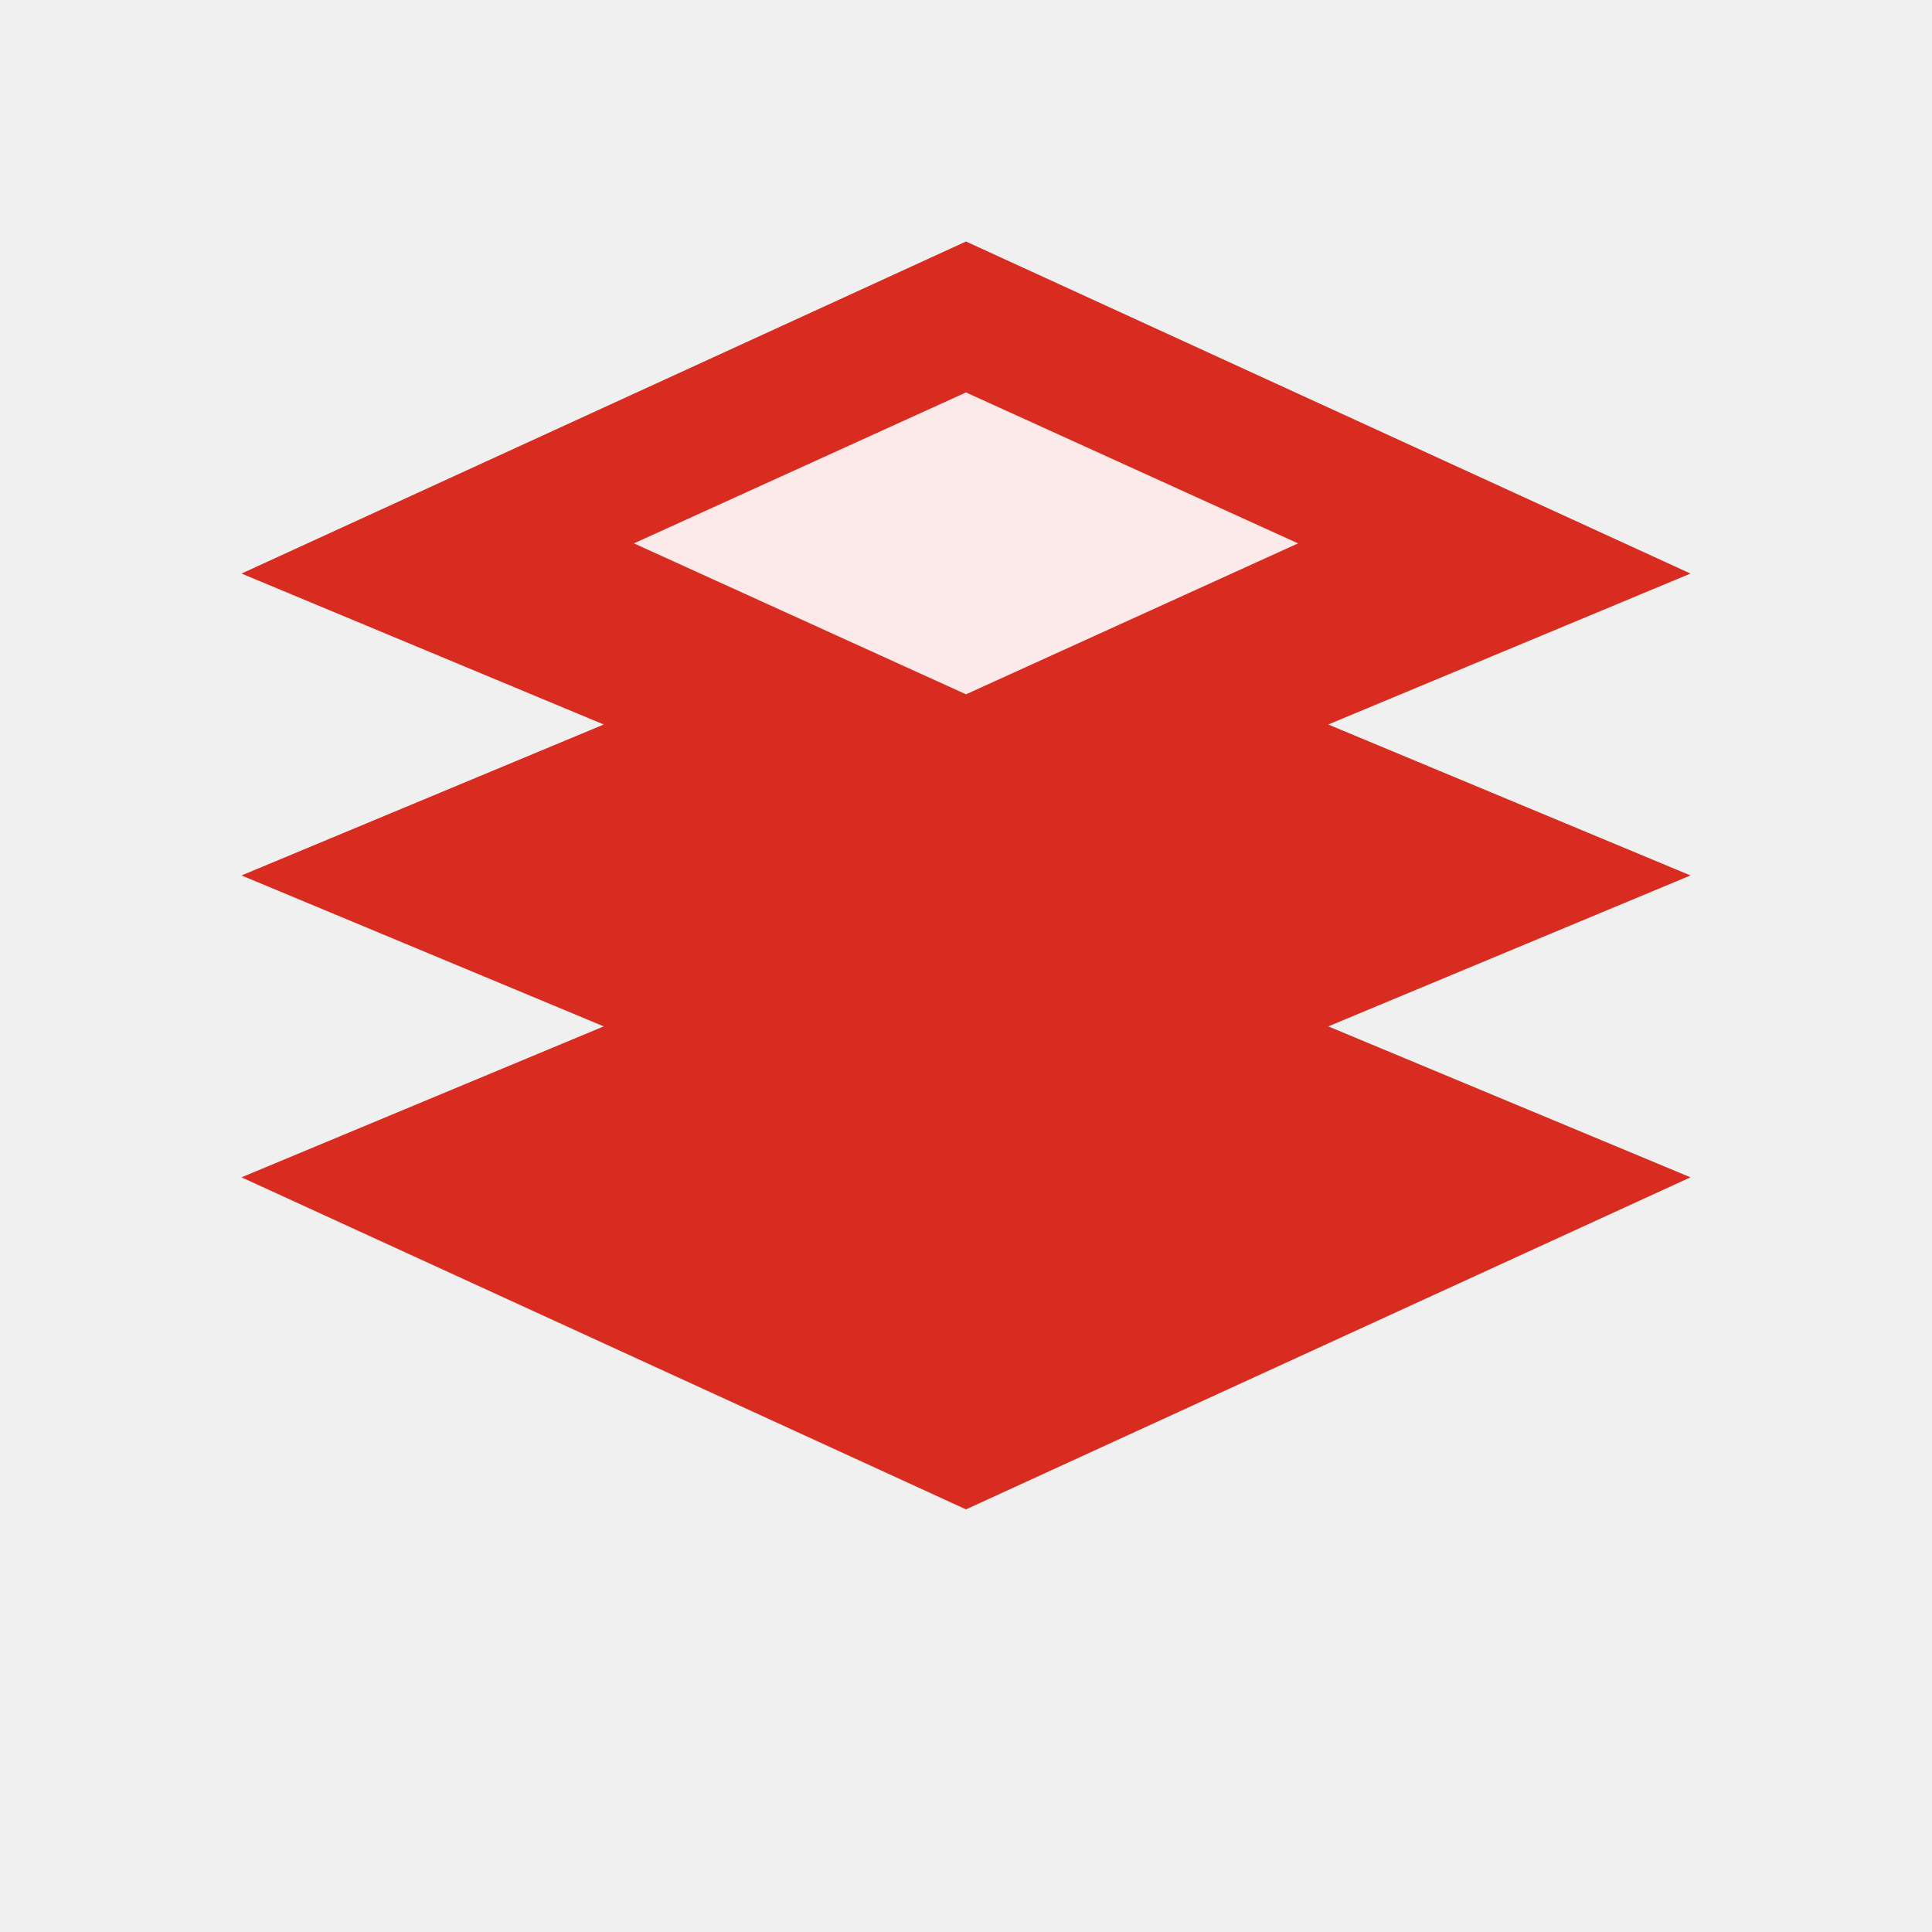
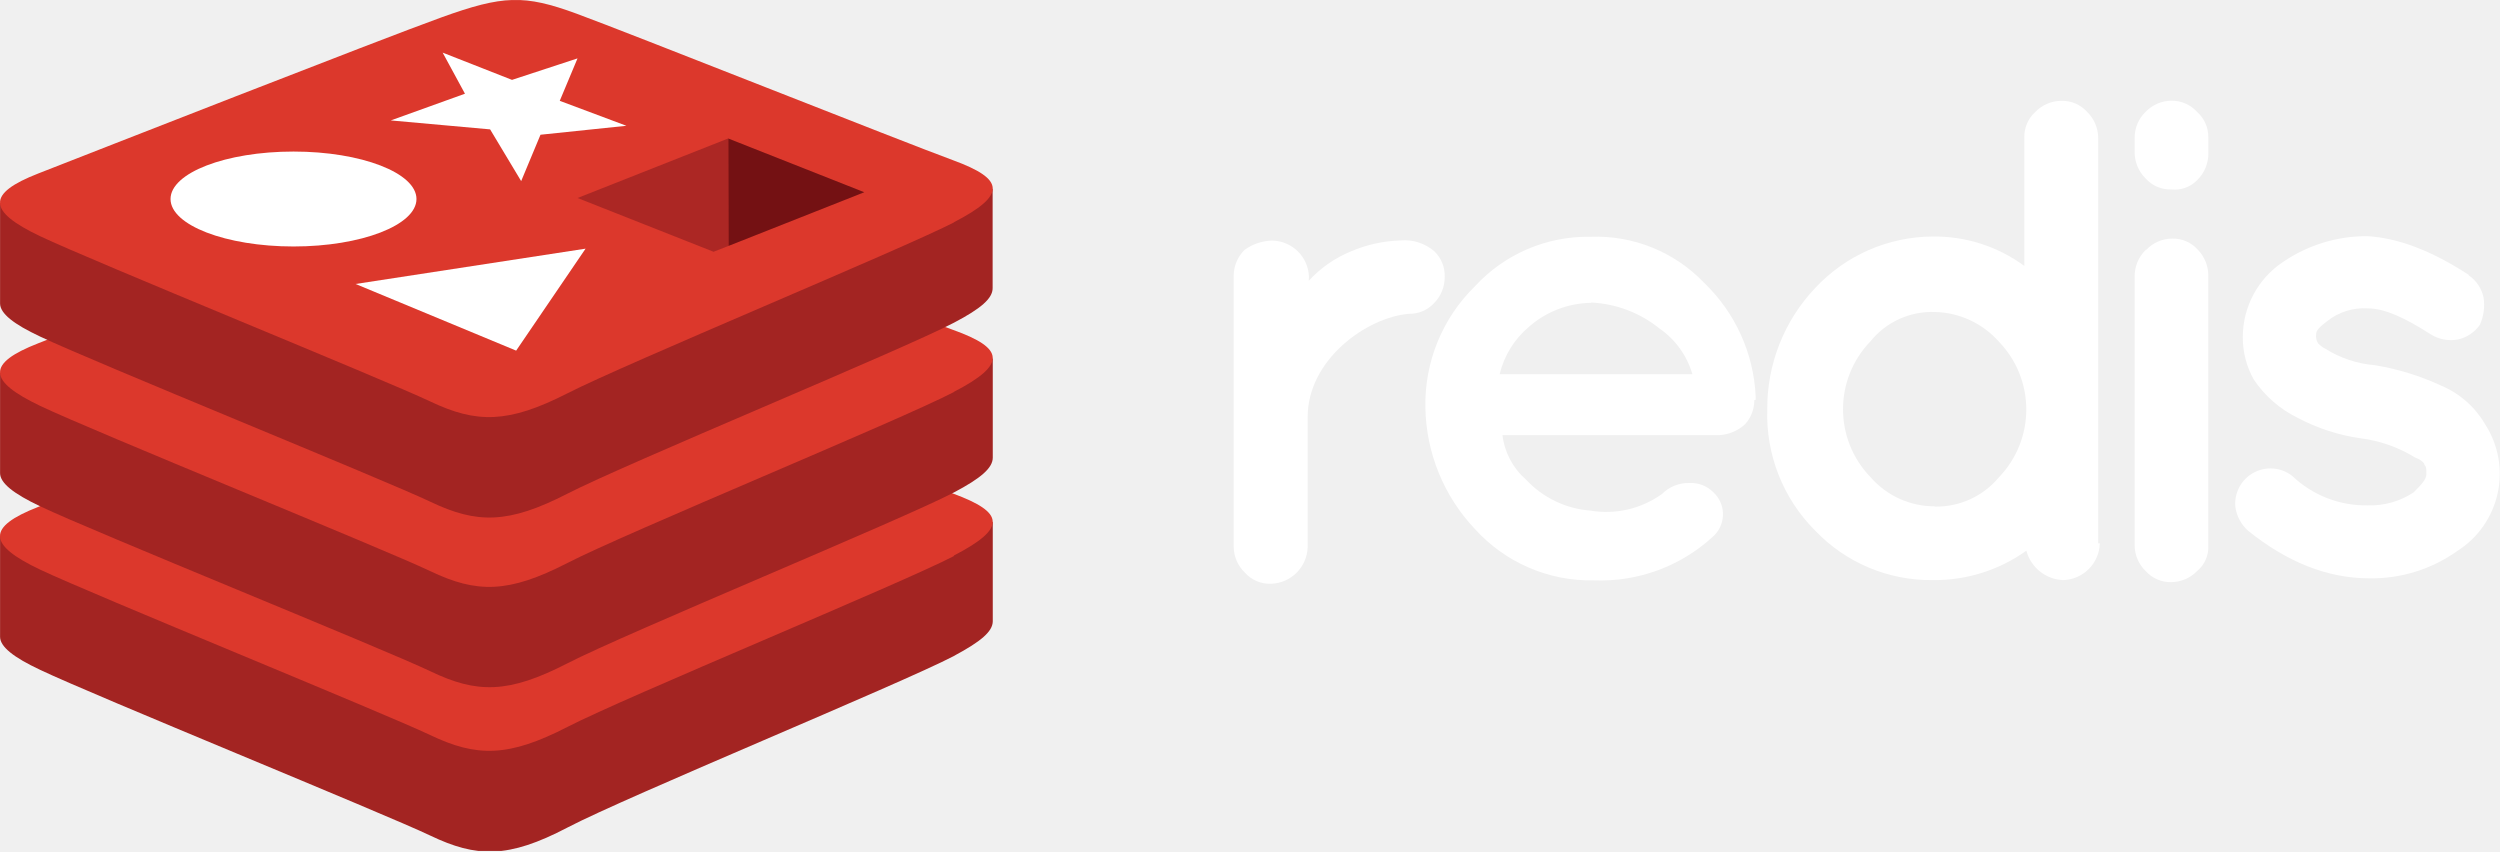
- <svg xmlns="http://www.w3.org/2000/svg" viewBox="0 0 64 64" role="img" aria-label="Redis">
-   <path fill="#D82C20" d="m8 39 24-10 24 10-24 11L8 39Zm0-10 24-10 24 10-24 10L8 29Zm0-10L32 8l24 11-24 10L8 19Z" />
-   <path fill="#FFF" d="m21 18 11-5 11 5-11 5-11-5Z" opacity=".9" />
+ <svg xmlns="http://www.w3.org/2000/svg" viewBox="0 0 368.69 125.59">
+   <defs>
+     <style>.cls-1{fill:none;}.cls-2{clip-path:url(#clip-path);}.cls-3{fill:#a32422;}.cls-4{fill:#dc382c;}.cls-5{fill:#fff;}.cls-6{fill:#741113;}.cls-7{fill:#ac2724;}</style>
+     <clipPath id="clip-path" transform="translate(0.01 0.01)">
+       <rect class="cls-1" width="146.42" height="125.48" />
+     </clipPath>
+   </defs>
+   <g id="Layer_2" data-name="Layer 2">
+     <g id="Layer_1-2" data-name="Layer 1">
+       <g class="cls-2">
+         <path class="cls-3" d="M140.66,96.74c-7.8,4.08-48.28,20.73-57,25.3s-13.39,4.44-20.21,1.18S13.7,102.5,5.92,98.78C2,96.94,0,95.37,0,93.9V79.09S56.08,66.92,65.13,63.64,77.31,60.28,85,63.1,138.79,74.24,146.4,77V91.6c0,1.52-1.75,3-5.74,5.13Z" transform="translate(0.01 0.01)" />
+         <path class="cls-4" d="M140.66,82c-7.8,4.06-48.28,20.71-57,25.2s-13.39,4.45-20.21,1.2S13.7,87.69,5.92,84s-7.93-6.27-.3-9.25S56.08,55,65.13,51.7,77.31,48.33,85,51.16,133,70,140.57,72.79s7.92,5.08.09,9.13Z" transform="translate(0.01 0.01)" />
+         <path class="cls-3" d="M140.66,72.62c-7.8,4.07-48.28,20.71-57,25.2S70.31,102.27,63.49,99,13.7,78.37,5.92,74.66C2,72.8,0,71.24,0,69.76V55S56.08,42.79,65.13,39.51,77.31,36.14,85,39,138.79,50.1,146.4,52.88v14.6C146.4,69,144.65,70.52,140.66,72.62Z" transform="translate(0.01 0.01)" />
+         <path class="cls-4" d="M140.66,57.81c-7.8,4.08-48.28,20.72-57,25.21s-13.39,4.46-20.21,1.2S13.7,63.57,5.92,59.85-2,53.6,5.62,50.62s50.46-19.79,59.51-23S77.31,24.21,85,27,133,45.94,140.57,48.65s7.92,5.09.09,9.13Z" transform="translate(0.01 0.01)" />
+         <path class="cls-3" d="M140.66,47.59c-7.8,4.08-48.28,20.73-57,25.21S70.31,77.25,63.49,74,13.7,53.34,5.92,49.63C2,47.79,0,46.22,0,44.74V29.93S56.08,17.76,65.13,14.49,77.31,11.12,85,13.94s53.77,11.14,61.38,13.92v14.6C146.4,44,144.65,45.5,140.66,47.59Z" transform="translate(0.01 0.01)" />
+         <path class="cls-4" d="M140.66,32.8c-7.8,4-48.28,20.75-57,25.2s-13.39,4.44-20.21,1.2S13.7,38.53,5.92,34.83s-7.93-6.27-.3-9.25S56.08,5.8,65.13,2.54,77.31-.82,85,2,133,20.85,140.57,23.63s7.92,5.09.09,9.14Z" transform="translate(0.01 0.01)" />
+       </g>
+       <polygon class="cls-5" points="75.51 11.78 85.17 8.61 82.55 14.87 92.38 18.55 79.71 19.87 76.86 26.71 72.28 19.08 57.63 17.76 68.57 13.82 65.28 7.76 75.51 11.78 75.51 11.78 75.51 11.78" />
+       <polygon class="cls-5" points="76.12 51.71 52.44 41.88 86.36 36.67 76.12 51.71 76.12 51.71 76.12 51.71" />
+       <path class="cls-5" d="M43.28,22.34c10,0,18.13,3.15,18.13,7s-8.15,7-18.13,7-18.14-3.15-18.14-7S33.27,22.34,43.28,22.34Z" transform="translate(0.01 0.01)" />
+       <polygon class="cls-6" points="107.39 20.42 127.46 28.35 107.41 36.28 107.39 20.42 107.39 20.42 107.39 20.42" />
+       <polygon class="cls-7" points="107.39 20.42 107.41 36.28 105.23 37.13 85.17 29.2 107.39 20.42 107.39 20.42 107.39 20.42" />
+       <path class="cls-5" d="M193,41.4a17.36,17.36,0,0,1,6.23-4.34,20,20,0,0,1,7.3-1.61,6.71,6.71,0,0,1,5,1.61,5,5,0,0,1,1.52,3.79,5.39,5.39,0,0,1-1.52,3.79,4.9,4.9,0,0,1-3.79,1.63c-6.24.55-14.9,6.77-14.9,15.22V80.67a5.57,5.57,0,0,1-5.42,5.41,4.92,4.92,0,0,1-3.87-1.67,5.36,5.36,0,0,1-1.62-3.79v-40a5.35,5.35,0,0,1,1.62-3.79,7.2,7.2,0,0,1,4.07-1.36,5.52,5.52,0,0,1,5.41,5.4Z" transform="translate(0.01 0.01)" />
+       <path class="cls-5" d="M258.71,59a5.25,5.25,0,0,1-1.35,3.54,6.11,6.11,0,0,1-3.79,1.62h-32a10.31,10.31,0,0,0,3.47,6.56,14.46,14.46,0,0,0,9.48,4.57,14.07,14.07,0,0,0,10.56-2.44,5.52,5.52,0,0,1,4.07-1.63,4.65,4.65,0,0,1,3.51,1.36,4.41,4.41,0,0,1,.26,6.24c-.08.09-.17.17-.26.26a24.49,24.49,0,0,1-17.59,6.5A23,23,0,0,1,217.5,78a26.67,26.67,0,0,1-7.3-17.9,24.31,24.31,0,0,1,7.3-17.88,22.59,22.59,0,0,1,17.06-7.31,22,22,0,0,1,16.74,6.78,24.78,24.78,0,0,1,7.61,16.74v.53Zm-24.1-14.35a14.2,14.2,0,0,0-9.13,3.53,13.17,13.17,0,0,0-4.33,7h28.43a12.39,12.39,0,0,0-4.88-6.76,17.3,17.3,0,0,0-10-3.81" transform="translate(0.01 0.01)" />
+       <path class="cls-5" d="M309.66,80.12a5.57,5.57,0,0,1-5.41,5.42,5.85,5.85,0,0,1-5.42-4.34A23.23,23.23,0,0,1,285,85.54a23.57,23.57,0,0,1-17.33-7.31,24.14,24.14,0,0,1-7.05-17.88,25.75,25.75,0,0,1,7.05-17.87A23.85,23.85,0,0,1,285,34.87a22.34,22.34,0,0,1,13.53,4.34V20.28a4.92,4.92,0,0,1,1.63-3.79A5.37,5.37,0,0,1,304,14.86a4.92,4.92,0,0,1,3.79,1.63,5.36,5.36,0,0,1,1.63,3.79V80.12ZM285.31,74.7a12,12,0,0,0,9.47-4.32,14.4,14.4,0,0,0,0-20A13,13,0,0,0,285.31,46a11.65,11.65,0,0,0-9.48,4.34,14.4,14.4,0,0,0,0,20,12.49,12.49,0,0,0,9.48,4.32" transform="translate(0.01 0.01)" />
+       <path class="cls-5" d="M325.67,20.28v2.18A5.5,5.5,0,0,1,324,26.58a4.64,4.64,0,0,1-3.79,1.35,4.86,4.86,0,0,1-3.78-1.61,5.44,5.44,0,0,1-1.63-4.06v-2a5.28,5.28,0,0,1,1.63-3.79,5.33,5.33,0,0,1,3.78-1.63A5,5,0,0,1,324,16.49a4.9,4.9,0,0,1,1.66,3.79m-9.13,16.53a5.28,5.28,0,0,1,3.79-1.63,4.85,4.85,0,0,1,3.79,1.63,5.48,5.48,0,0,1,1.55,4V80.42A4.55,4.55,0,0,1,324,84.21a5.33,5.33,0,0,1-3.78,1.63,4.9,4.9,0,0,1-3.79-1.63,5.28,5.28,0,0,1-1.63-3.79V40.85a5.39,5.39,0,0,1,1.63-4" transform="translate(0.01 0.01)" />
+       <path class="cls-5" d="M364.08,40.6a5.29,5.29,0,0,1,2.17,3.24,7.17,7.17,0,0,1-.54,4.06,5.4,5.4,0,0,1-3.25,2.16,5.61,5.61,0,0,1-4.07-.81c-3.79-2.43-6.75-3.78-9.2-3.78a8.74,8.74,0,0,0-6,1.88c-1.08.82-1.62,1.36-1.62,1.9a2,2,0,0,0,.27,1.36,3.74,3.74,0,0,0,1.08.81,16.19,16.19,0,0,0,7.32,2.43h0a37.75,37.75,0,0,1,9.74,3,13.57,13.57,0,0,1,6.5,5.7,13.46,13.46,0,0,1-4.06,18.67,21.79,21.79,0,0,1-13,4.06c-6.23,0-12.18-2.43-17.87-7a5.77,5.77,0,0,1-1.9-3.53,5.2,5.2,0,0,1,8.4-4.56,15.73,15.73,0,0,0,11.1,4.33,11.61,11.61,0,0,0,6.77-1.9c1.08-1.08,1.9-1.89,1.9-2.71s0-1.08-.27-1.35c0-.28-.55-.81-1.36-1.08a20.15,20.15,0,0,0-8.13-2.86h0a28.26,28.26,0,0,1-9.2-3,16.56,16.56,0,0,1-6.5-5.67,12.61,12.61,0,0,1-1.61-6.23,13.3,13.3,0,0,1,5.95-11.11,21.82,21.82,0,0,1,12.45-3.79c4.56.28,9.48,2.16,14.89,5.69" transform="translate(0.01 0.01)" />
+     </g>
+   </g>
</svg>
